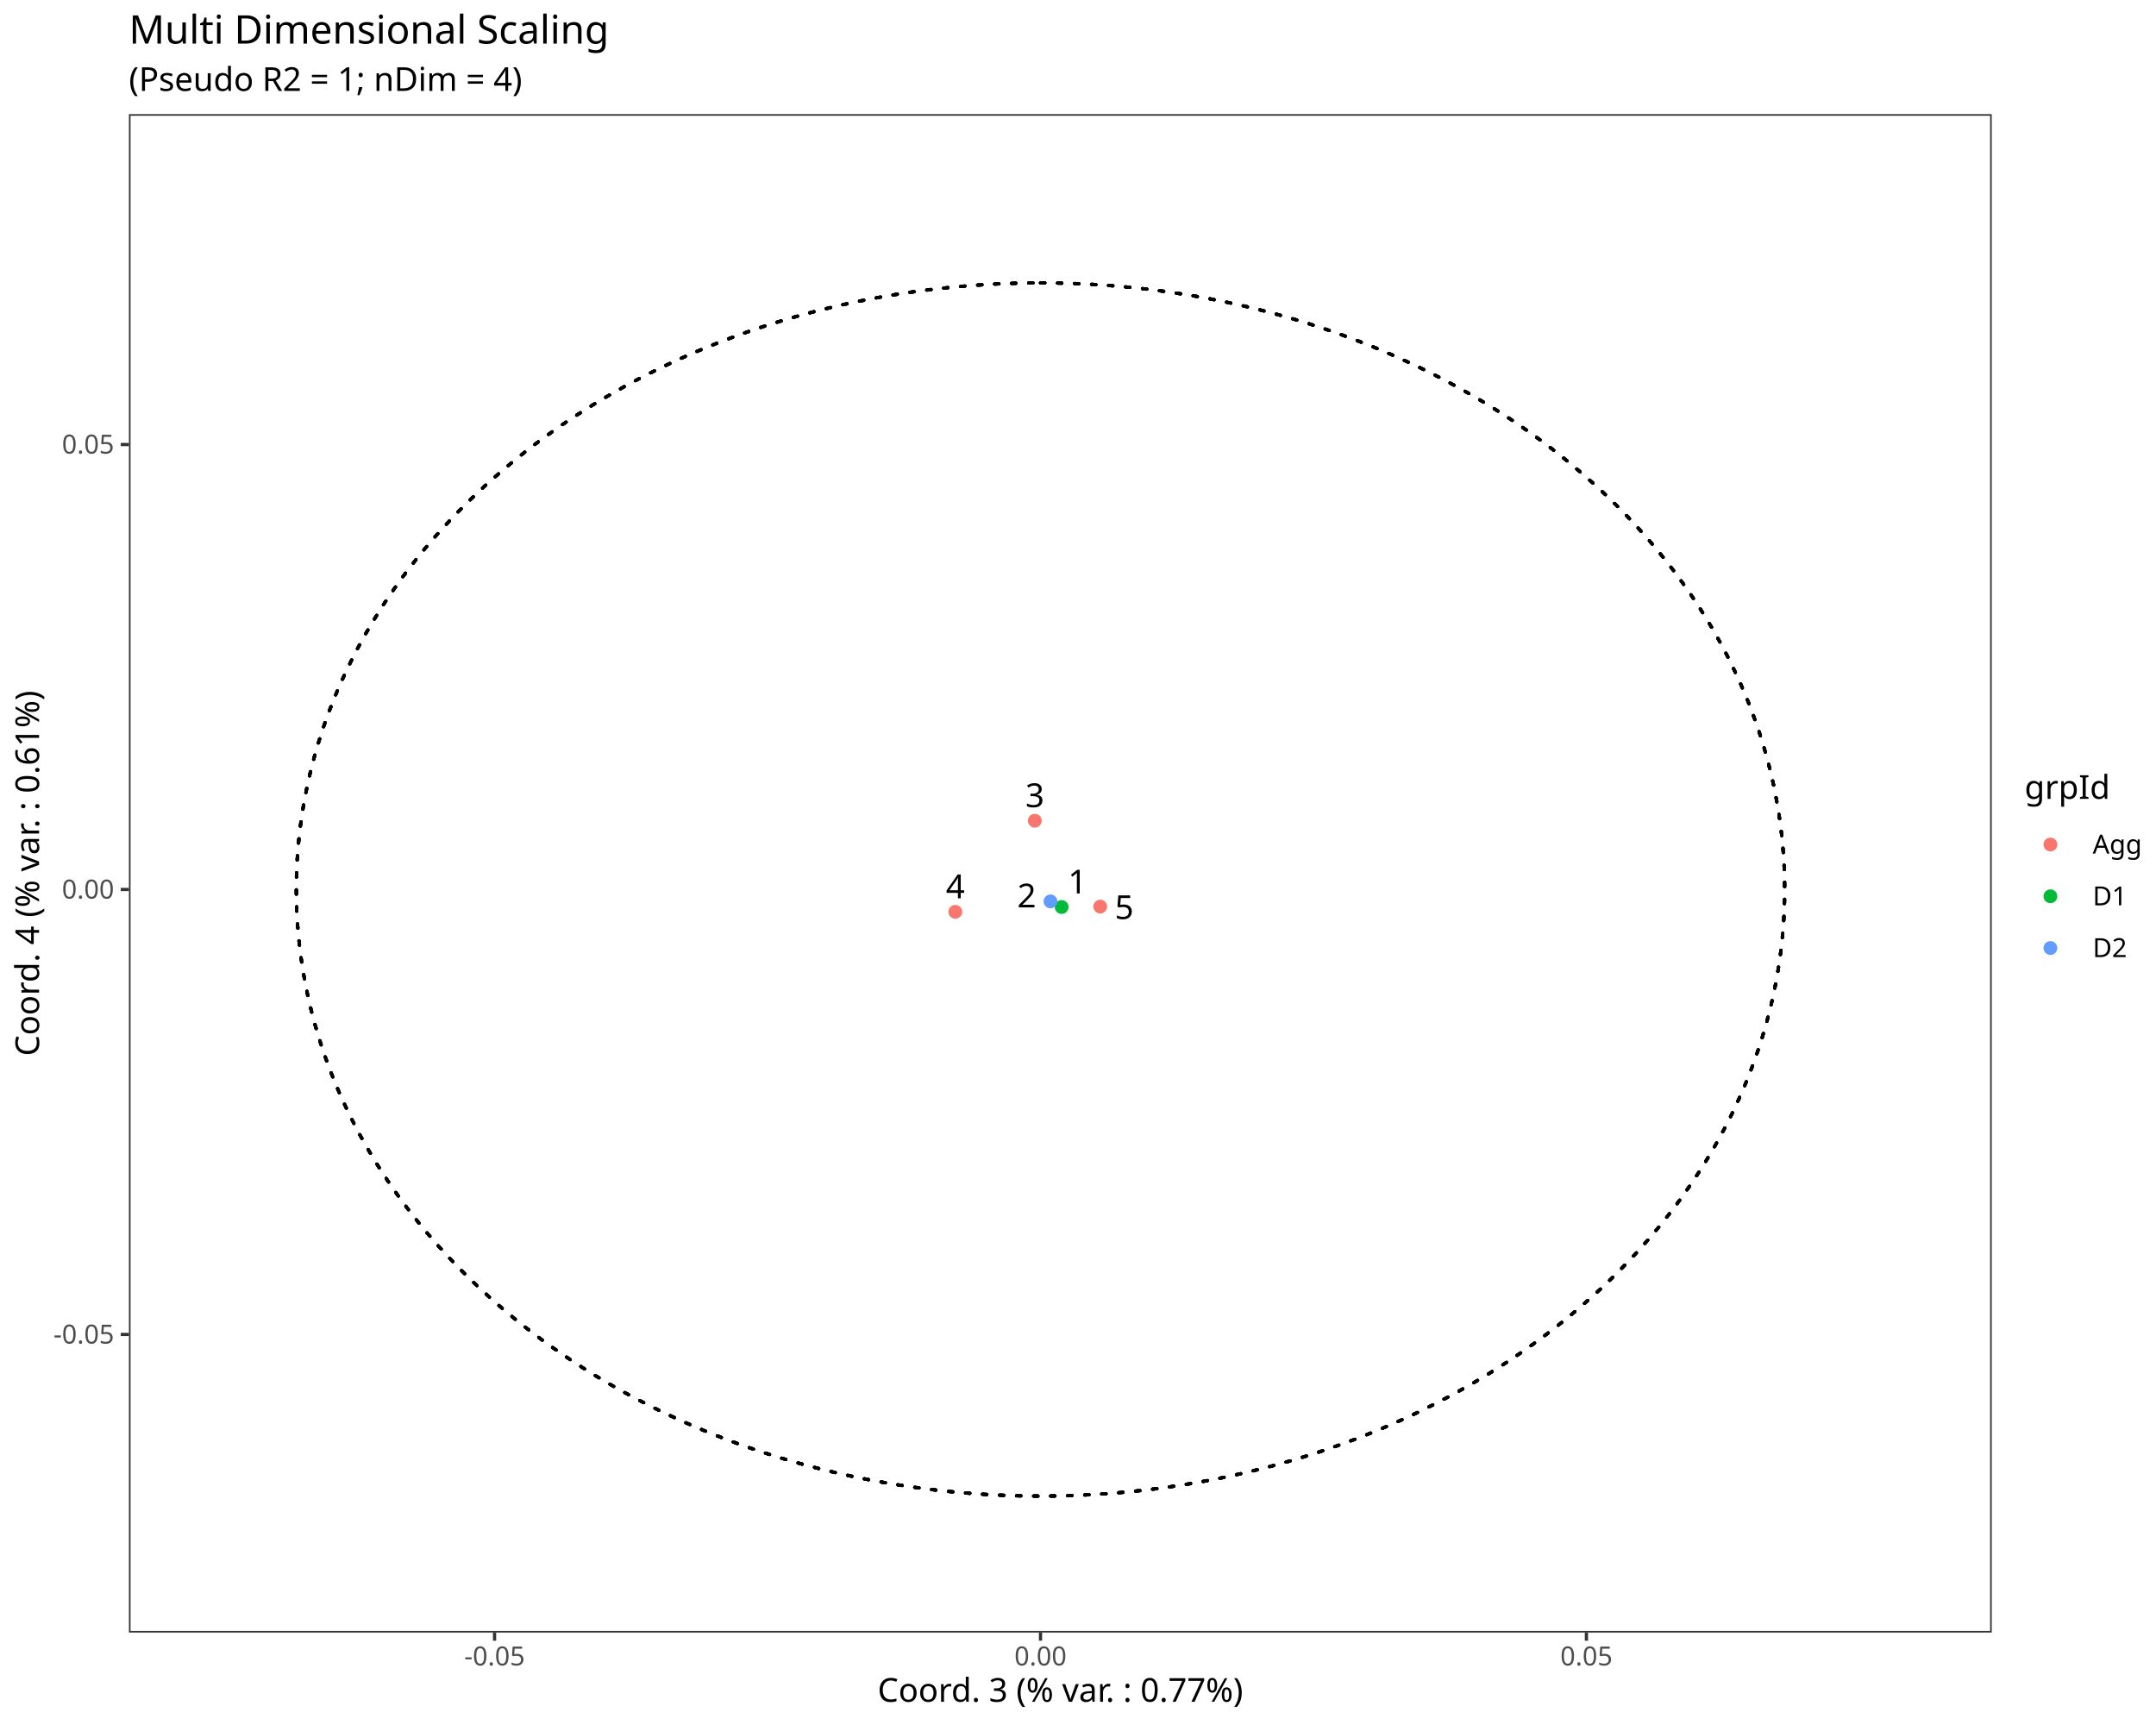
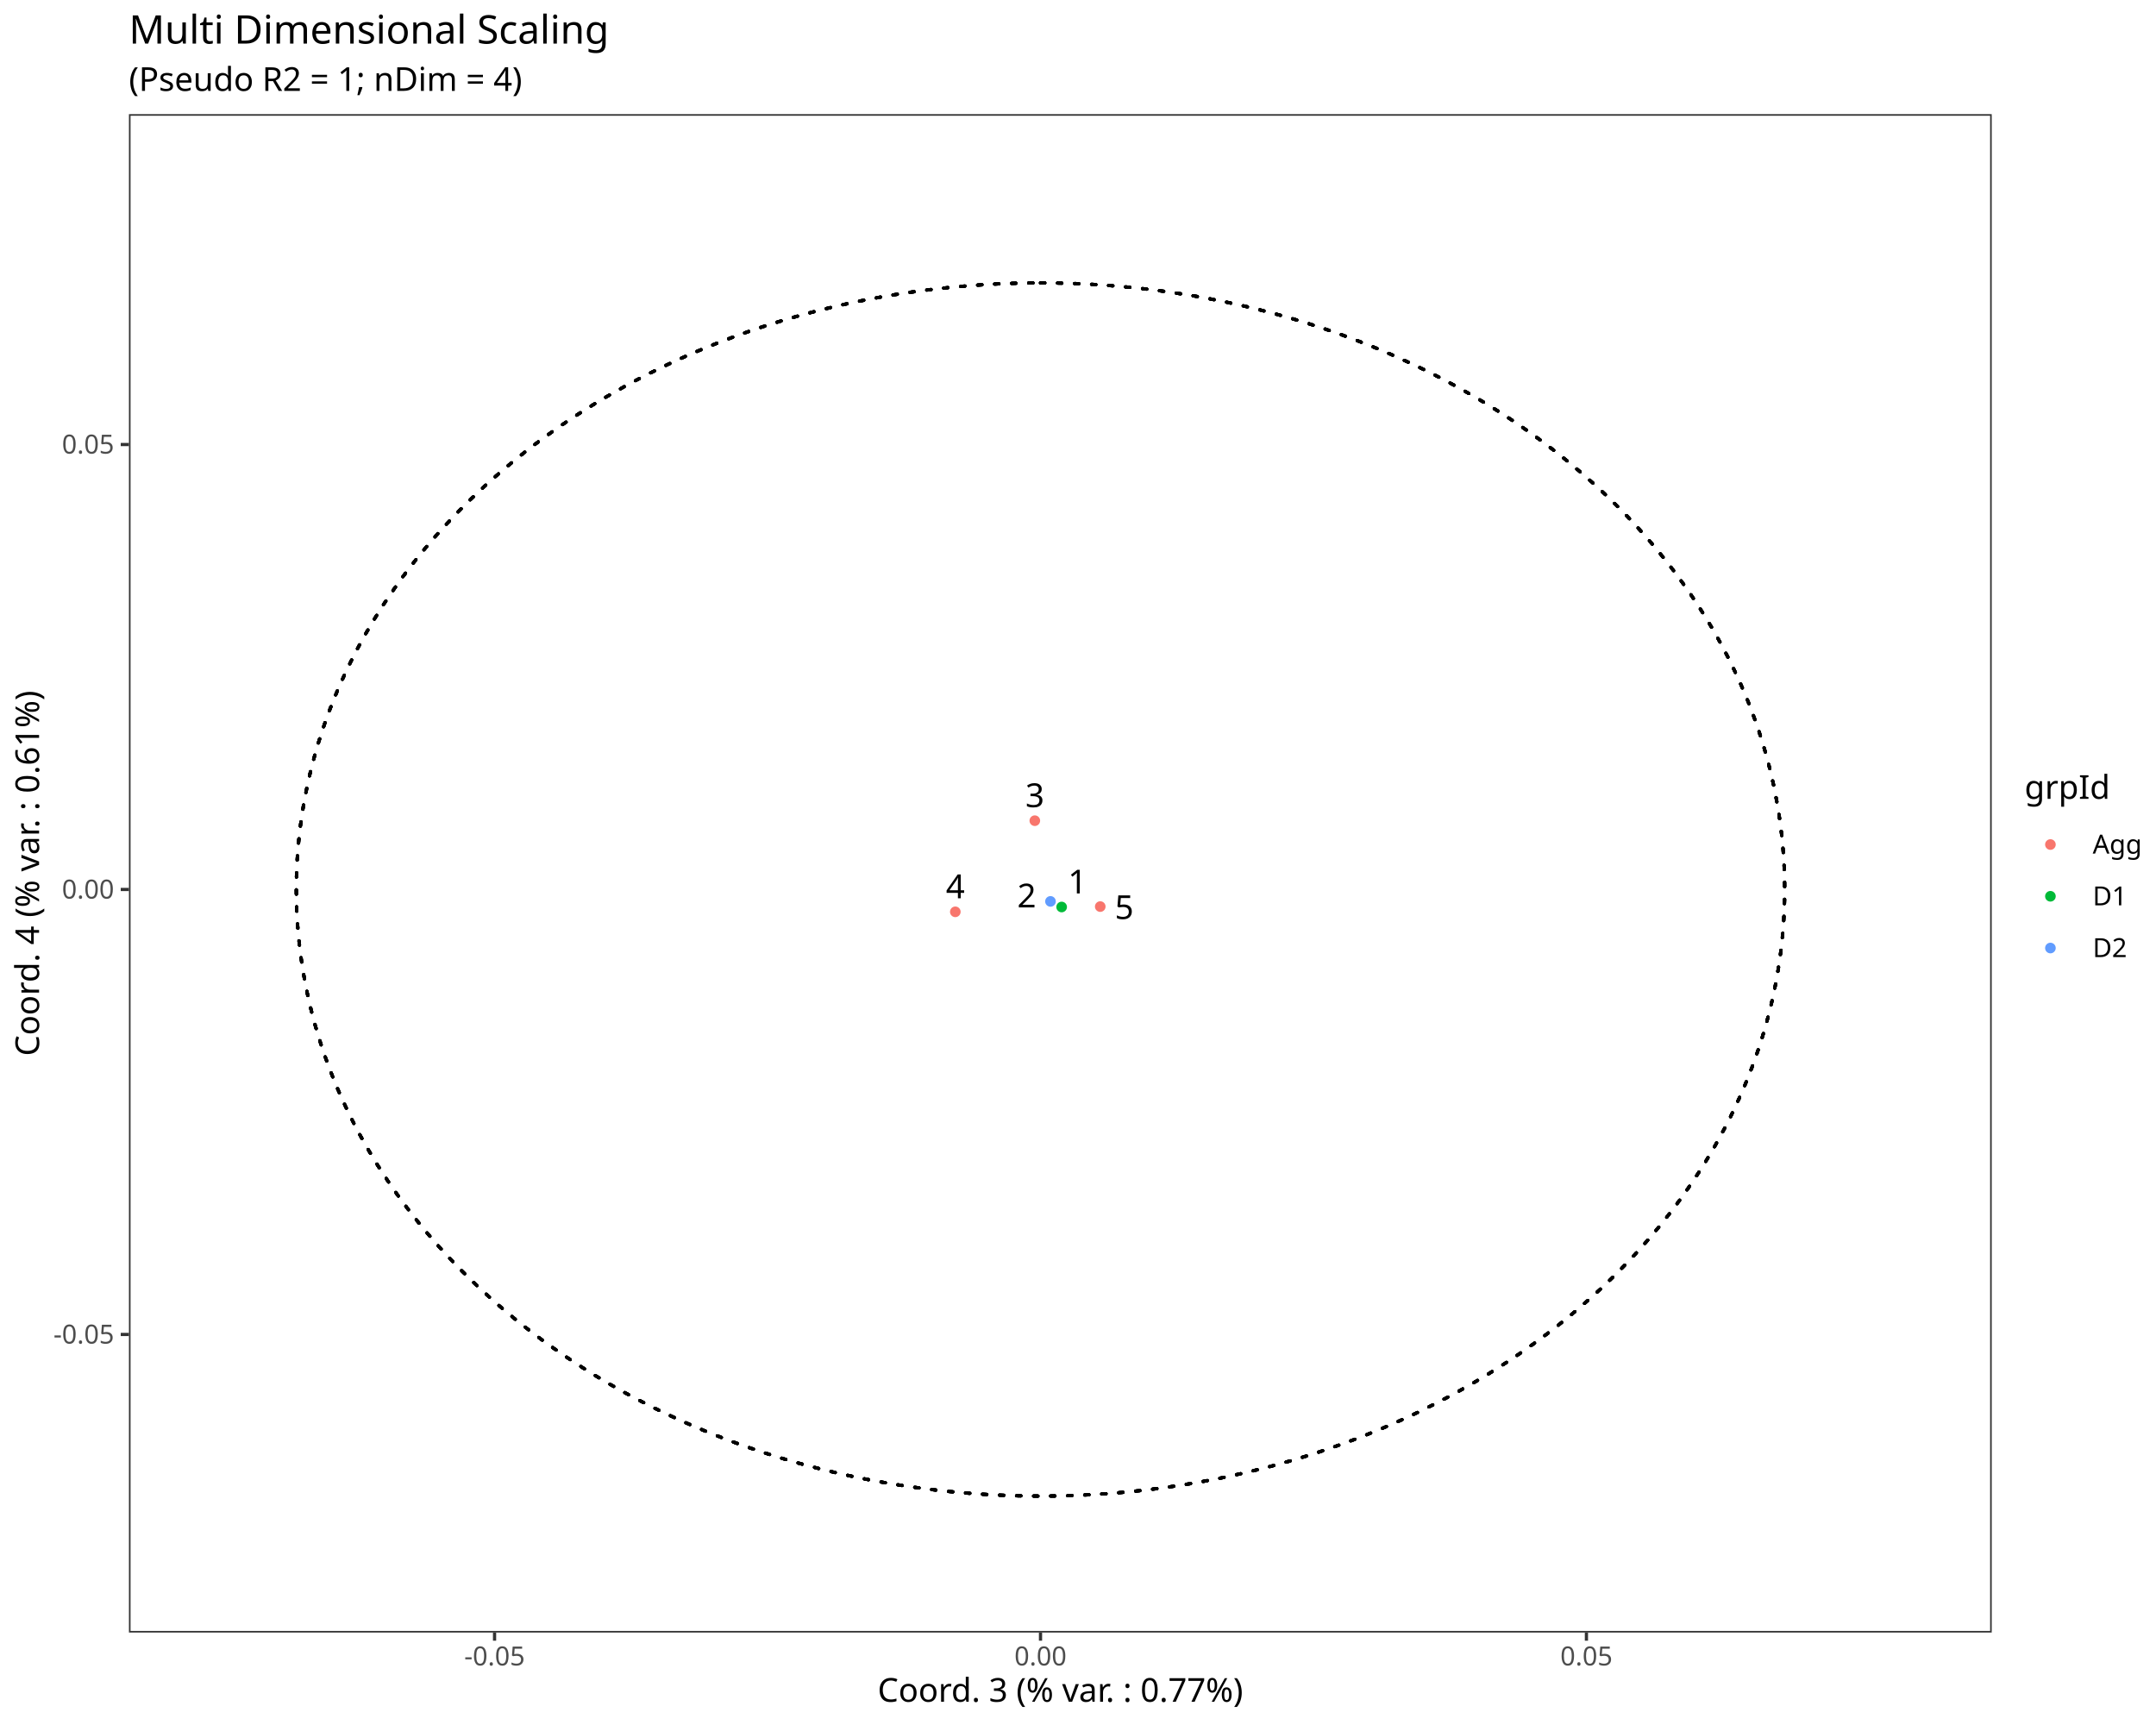
<svg xmlns="http://www.w3.org/2000/svg" class="svglite" data-engine-version="2.0" width="720.00pt" height="576.00pt" viewBox="0 0 720.00 576.00">
  <defs>
    <style type="text/css">
    .svglite line, .svglite polyline, .svglite polygon, .svglite path, .svglite rect, .svglite circle {
      fill: none;
      stroke: #000000;
      stroke-linecap: round;
      stroke-linejoin: round;
      stroke-miterlimit: 10.00;
    }
  </style>
  </defs>
  <rect width="100%" height="100%" style="stroke: none; fill: #FFFFFF;" />
  <defs>
    <clipPath id="cpMC4wMHw3MjAuMDB8MC4wMHw1NzYuMDA=">
      <rect x="0.00" y="0.00" width="720.00" height="576.00" />
    </clipPath>
  </defs>
  <g clip-path="url(#cpMC4wMHw3MjAuMDB8MC4wMHw1NzYuMDA=)">
    <rect x="0.00" y="0.00" width="720.00" height="576.00" style="stroke-width: 1.07; stroke: #FFFFFF; fill: #FFFFFF;" />
  </g>
  <defs>
    <clipPath id="cpNDMuMDZ8NjY1LjE0fDM4LjEyfDU0NS4xMQ==">
      <rect x="43.06" y="38.12" width="622.08" height="507.00" />
    </clipPath>
  </defs>
  <g clip-path="url(#cpNDMuMDZ8NjY1LjE0fDM4LjEyfDU0NS4xMQ==)">
    <rect x="43.06" y="38.12" width="622.08" height="507.00" style="stroke-width: 1.07; stroke: none; fill: #FFFFFF;" />
-     <circle cx="354.54" cy="302.86" r="1.95" style="stroke-width: 0.71; stroke: #00BA38; fill: #00BA38;" />
-     <circle cx="350.81" cy="300.99" r="1.95" style="stroke-width: 0.71; stroke: #619CFF; fill: #619CFF;" />
-     <circle cx="345.58" cy="274.04" r="1.95" style="stroke-width: 0.71; stroke: #F8766D; fill: #F8766D;" />
-     <circle cx="319.03" cy="304.47" r="1.95" style="stroke-width: 0.71; stroke: #F8766D; fill: #F8766D;" />
-     <circle cx="367.43" cy="302.72" r="1.95" style="stroke-width: 0.71; stroke: #F8766D; fill: #F8766D;" />
+     <circle cx="354.54" cy="302.86" r="1.42" style="stroke-width: 0.71; stroke: #00BA38; fill: #00BA38;" />
+     <circle cx="350.81" cy="300.99" r="1.42" style="stroke-width: 0.71; stroke: #619CFF; fill: #619CFF;" />
+     <circle cx="345.58" cy="274.04" r="1.42" style="stroke-width: 0.71; stroke: #F8766D; fill: #F8766D;" />
+     <circle cx="319.03" cy="304.47" r="1.42" style="stroke-width: 0.71; stroke: #F8766D; fill: #F8766D;" />
+     <circle cx="367.43" cy="302.72" r="1.42" style="stroke-width: 0.71; stroke: #F8766D; fill: #F8766D;" />
    <text x="359.81" y="298.32" text-anchor="middle" style="font-size: 11.04px; font-family: sans;" textLength="6.14px" lengthAdjust="spacingAndGlyphs">1</text>
    <text x="342.87" y="303.00" text-anchor="middle" style="font-size: 11.04px; font-family: sans;" textLength="6.14px" lengthAdjust="spacingAndGlyphs">2</text>
    <text x="345.59" y="269.51" text-anchor="middle" style="font-size: 11.04px; font-family: sans;" textLength="6.14px" lengthAdjust="spacingAndGlyphs">3</text>
    <text x="319.04" y="299.94" text-anchor="middle" style="font-size: 11.04px; font-family: sans;" textLength="6.14px" lengthAdjust="spacingAndGlyphs">4</text>
    <text x="375.44" y="306.87" text-anchor="middle" style="font-size: 11.04px; font-family: sans;" textLength="6.14px" lengthAdjust="spacingAndGlyphs">5</text>
    <polygon points="347.48,94.47 351.81,94.50 356.15,94.59 360.48,94.74 364.81,94.96 369.14,95.24 373.46,95.58 377.77,95.98 382.07,96.44 386.36,96.96 390.63,97.54 394.90,98.19 399.15,98.89 403.38,99.66 407.60,100.48 411.80,101.37 415.98,102.31 420.14,103.32 424.28,104.38 428.39,105.50 432.48,106.68 436.54,107.92 440.58,109.21 444.58,110.57 448.56,111.98 452.51,113.44 456.42,114.97 460.31,116.54 464.15,118.17 467.96,119.86 471.74,121.60 475.48,123.40 479.18,125.24 482.83,127.14 486.45,129.09 490.03,131.10 493.56,133.15 497.04,135.25 500.48,137.40 503.88,139.60 507.23,141.85 510.52,144.15 513.77,146.49 516.97,148.88 520.12,151.31 523.21,153.79 526.25,156.31 529.24,158.88 532.17,161.48 535.04,164.13 537.86,166.82 540.62,169.55 543.32,172.31 545.96,175.12 548.54,177.96 551.06,180.84 553.51,183.75 555.91,186.70 558.24,189.68 560.50,192.69 562.71,195.74 564.84,198.82 566.91,201.92 568.91,205.06 570.85,208.22 572.72,211.41 574.52,214.63 576.25,217.87 577.91,221.14 579.49,224.43 581.01,227.74 582.46,231.07 583.84,234.42 585.14,237.79 586.37,241.18 587.53,244.59 588.62,248.01 589.63,251.45 590.57,254.90 591.44,258.37 592.23,261.84 592.94,265.33 593.58,268.82 594.15,272.33 594.64,275.84 595.06,279.36 595.40,282.88 595.66,286.41 595.85,289.95 595.96,293.48 596.00,297.01 595.96,300.55 595.85,304.08 595.66,307.61 595.40,311.14 595.06,314.67 594.64,318.19 594.15,321.70 593.58,325.20 592.94,328.70 592.23,332.19 591.44,335.66 590.57,339.13 589.63,342.58 588.62,346.01 587.53,349.44 586.37,352.84 585.14,356.23 583.84,359.60 582.46,362.96 581.01,366.29 579.49,369.60 577.91,372.89 576.25,376.16 574.52,379.40 572.72,382.61 570.85,385.81 568.91,388.97 566.91,392.10 564.84,395.21 562.71,398.29 560.50,401.33 558.24,404.35 555.91,407.33 553.51,410.28 551.06,413.19 548.54,416.07 545.96,418.91 543.32,421.71 540.62,424.48 537.86,427.21 535.04,429.90 532.17,432.54 529.24,435.15 526.25,437.72 523.21,440.24 520.12,442.71 516.97,445.15 513.77,447.54 510.52,449.88 507.23,452.17 503.88,454.42 500.48,456.62 497.04,458.78 493.56,460.88 490.03,462.93 486.45,464.93 482.83,466.88 479.18,468.78 475.48,470.63 471.74,472.43 467.96,474.17 464.15,475.85 460.31,477.49 456.42,479.06 452.51,480.58 448.56,482.05 444.58,483.46 440.58,484.81 436.54,486.11 432.48,487.35 428.39,488.53 424.28,489.65 420.14,490.71 415.98,491.72 411.80,492.66 407.60,493.55 403.38,494.37 399.15,495.14 394.90,495.84 390.63,496.48 386.36,497.07 382.07,497.59 377.77,498.05 373.46,498.45 369.14,498.79 364.81,499.07 360.48,499.28 356.15,499.44 351.81,499.53 347.48,499.56 343.14,499.53 338.80,499.44 334.47,499.28 330.14,499.07 325.82,498.79 321.50,498.45 317.19,498.05 312.89,497.59 308.60,497.07 304.32,496.48 300.06,495.84 295.81,495.14 291.57,494.37 287.35,493.55 283.15,492.66 278.97,491.72 274.82,490.71 270.68,489.65 266.57,488.53 262.48,487.35 258.41,486.11 254.38,484.81 250.37,483.46 246.39,482.05 242.45,480.58 238.53,479.06 234.65,477.49 230.80,475.85 226.99,474.17 223.22,472.43 219.48,470.63 215.78,468.78 212.12,466.88 208.50,464.93 204.93,462.93 201.40,460.88 197.91,458.78 194.47,456.62 191.08,454.42 187.73,452.17 184.43,449.88 181.18,447.54 177.98,445.15 174.84,442.71 171.74,440.24 168.70,437.72 165.72,435.15 162.79,432.54 159.91,429.90 157.10,427.21 154.34,424.48 151.64,421.71 149.00,418.91 146.42,416.07 143.90,413.19 141.44,410.28 139.05,407.33 136.72,404.35 134.45,401.33 132.25,398.29 130.11,395.21 128.04,392.10 126.04,388.97 124.11,385.81 122.24,382.61 120.44,379.40 118.71,376.16 117.05,372.89 115.46,369.60 113.94,366.29 112.49,362.96 111.12,359.60 109.81,356.23 108.58,352.84 107.42,349.44 106.34,346.01 105.32,342.58 104.38,339.13 103.52,335.66 102.73,332.19 102.01,328.70 101.37,325.20 100.81,321.70 100.31,318.19 99.90,314.67 99.56,311.14 99.29,307.61 99.10,304.08 98.99,300.55 98.95,297.01 98.99,293.48 99.10,289.95 99.29,286.41 99.56,282.88 99.90,279.36 100.31,275.84 100.81,272.33 101.37,268.82 102.01,265.33 102.73,261.84 103.52,258.37 104.38,254.90 105.32,251.45 106.34,248.01 107.42,244.59 108.58,241.18 109.81,237.79 111.12,234.42 112.49,231.07 113.94,227.74 115.46,224.43 117.05,221.14 118.71,217.87 120.44,214.63 122.24,211.41 124.11,208.22 126.04,205.06 128.04,201.92 130.11,198.82 132.25,195.74 134.45,192.69 136.72,189.68 139.05,186.70 141.44,183.75 143.90,180.84 146.42,177.96 149.00,175.12 151.64,172.31 154.34,169.55 157.10,166.82 159.91,164.13 162.79,161.48 165.72,158.88 168.70,156.31 171.74,153.79 174.84,151.31 177.98,148.88 181.18,146.49 184.43,144.15 187.73,141.85 191.08,139.60 194.47,137.40 197.91,135.25 201.40,133.15 204.93,131.10 208.50,129.09 212.12,127.14 215.78,125.24 219.48,123.40 223.22,121.60 226.99,119.86 230.80,118.17 234.65,116.54 238.53,114.97 242.45,113.44 246.39,111.98 250.37,110.57 254.38,109.21 258.41,107.92 262.48,106.68 266.57,105.50 270.68,104.38 274.82,103.32 278.97,102.31 283.15,101.37 287.35,100.48 291.57,99.66 295.81,98.89 300.06,98.19 304.32,97.54 308.60,96.96 312.89,96.44 317.19,95.98 321.50,95.58 325.82,95.24 330.14,94.96 334.47,94.74 338.80,94.59 343.14,94.50 347.48,94.47 " style="stroke-width: 1.07; stroke-dasharray: 1.42,4.27; fill: none;" />
    <polygon points="347.48,94.47 351.81,94.50 356.15,94.59 360.48,94.74 364.81,94.96 369.14,95.24 373.46,95.58 377.77,95.98 382.07,96.44 386.36,96.96 390.63,97.54 394.90,98.19 399.15,98.89 403.38,99.66 407.60,100.48 411.80,101.37 415.98,102.31 420.14,103.32 424.28,104.38 428.39,105.50 432.48,106.68 436.54,107.92 440.58,109.21 444.58,110.57 448.56,111.98 452.51,113.44 456.42,114.97 460.31,116.54 464.15,118.17 467.96,119.86 471.74,121.60 475.48,123.40 479.18,125.24 482.83,127.14 486.45,129.09 490.03,131.10 493.56,133.15 497.04,135.25 500.48,137.40 503.88,139.60 507.23,141.85 510.52,144.15 513.77,146.49 516.97,148.88 520.12,151.31 523.21,153.79 526.25,156.31 529.24,158.88 532.17,161.48 535.04,164.13 537.86,166.82 540.62,169.55 543.32,172.31 545.96,175.12 548.54,177.96 551.06,180.84 553.51,183.75 555.91,186.70 558.24,189.68 560.50,192.69 562.71,195.74 564.84,198.82 566.91,201.92 568.91,205.06 570.85,208.22 572.72,211.41 574.52,214.63 576.25,217.87 577.91,221.14 579.49,224.43 581.01,227.74 582.46,231.07 583.84,234.42 585.14,237.79 586.37,241.18 587.53,244.59 588.62,248.01 589.63,251.45 590.57,254.90 591.44,258.37 592.23,261.84 592.94,265.33 593.58,268.82 594.15,272.33 594.64,275.84 595.06,279.36 595.40,282.88 595.66,286.41 595.85,289.95 595.96,293.48 596.00,297.01 595.96,300.55 595.85,304.08 595.66,307.61 595.40,311.14 595.06,314.67 594.64,318.19 594.15,321.70 593.58,325.20 592.94,328.70 592.23,332.19 591.44,335.66 590.57,339.13 589.63,342.58 588.62,346.01 587.53,349.44 586.37,352.84 585.14,356.23 583.84,359.60 582.46,362.96 581.01,366.29 579.49,369.60 577.91,372.89 576.25,376.16 574.52,379.40 572.72,382.61 570.85,385.81 568.91,388.97 566.91,392.10 564.84,395.21 562.71,398.29 560.50,401.33 558.24,404.35 555.91,407.33 553.51,410.28 551.06,413.19 548.54,416.07 545.96,418.91 543.32,421.71 540.62,424.48 537.86,427.21 535.04,429.90 532.17,432.54 529.24,435.15 526.25,437.72 523.21,440.24 520.12,442.71 516.97,445.15 513.77,447.54 510.52,449.88 507.23,452.17 503.88,454.42 500.48,456.62 497.04,458.78 493.56,460.88 490.03,462.93 486.45,464.93 482.83,466.88 479.18,468.78 475.48,470.63 471.74,472.43 467.96,474.17 464.15,475.85 460.31,477.49 456.42,479.06 452.51,480.58 448.56,482.05 444.58,483.46 440.58,484.81 436.54,486.11 432.48,487.35 428.39,488.53 424.28,489.65 420.14,490.71 415.98,491.72 411.80,492.66 407.60,493.55 403.38,494.37 399.15,495.14 394.90,495.84 390.63,496.48 386.36,497.07 382.07,497.59 377.77,498.05 373.46,498.45 369.14,498.79 364.81,499.07 360.48,499.28 356.15,499.44 351.81,499.53 347.48,499.56 343.14,499.53 338.80,499.44 334.47,499.28 330.14,499.07 325.82,498.79 321.50,498.45 317.19,498.05 312.89,497.59 308.60,497.07 304.32,496.48 300.06,495.84 295.81,495.14 291.57,494.37 287.35,493.55 283.15,492.66 278.97,491.72 274.82,490.71 270.68,489.65 266.57,488.53 262.48,487.35 258.41,486.11 254.38,484.81 250.37,483.46 246.39,482.05 242.45,480.58 238.53,479.06 234.65,477.49 230.80,475.85 226.99,474.17 223.22,472.43 219.48,470.63 215.78,468.78 212.12,466.88 208.50,464.93 204.93,462.93 201.40,460.88 197.91,458.78 194.47,456.62 191.08,454.42 187.73,452.17 184.43,449.88 181.18,447.54 177.98,445.15 174.84,442.71 171.74,440.24 168.70,437.72 165.72,435.15 162.79,432.54 159.91,429.90 157.10,427.21 154.34,424.48 151.64,421.71 149.00,418.91 146.42,416.07 143.90,413.19 141.44,410.28 139.05,407.33 136.72,404.35 134.45,401.33 132.25,398.29 130.11,395.21 128.04,392.10 126.04,388.97 124.11,385.81 122.24,382.61 120.44,379.40 118.71,376.16 117.05,372.89 115.46,369.60 113.94,366.29 112.49,362.96 111.12,359.60 109.81,356.23 108.58,352.84 107.42,349.44 106.34,346.01 105.32,342.58 104.38,339.13 103.52,335.66 102.73,332.19 102.01,328.70 101.37,325.20 100.81,321.70 100.31,318.19 99.90,314.67 99.56,311.14 99.29,307.61 99.10,304.08 98.99,300.55 98.95,297.01 98.99,293.48 99.10,289.95 99.29,286.41 99.56,282.88 99.90,279.36 100.31,275.84 100.81,272.33 101.37,268.82 102.01,265.33 102.73,261.84 103.52,258.37 104.38,254.90 105.32,251.45 106.34,248.01 107.42,244.59 108.58,241.18 109.81,237.79 111.12,234.42 112.49,231.07 113.94,227.74 115.46,224.43 117.05,221.14 118.71,217.87 120.44,214.63 122.24,211.41 124.11,208.22 126.04,205.06 128.04,201.92 130.11,198.82 132.25,195.74 134.45,192.69 136.72,189.68 139.05,186.70 141.44,183.75 143.90,180.84 146.42,177.96 149.00,175.12 151.64,172.31 154.34,169.55 157.10,166.82 159.91,164.13 162.79,161.48 165.72,158.88 168.70,156.31 171.74,153.79 174.84,151.31 177.98,148.88 181.18,146.49 184.43,144.15 187.73,141.85 191.08,139.60 194.47,137.40 197.91,135.25 201.40,133.15 204.93,131.10 208.50,129.09 212.12,127.14 215.78,125.24 219.48,123.40 223.22,121.60 226.99,119.86 230.80,118.17 234.65,116.54 238.53,114.97 242.45,113.44 246.39,111.98 250.37,110.57 254.38,109.21 258.41,107.92 262.48,106.68 266.57,105.50 270.68,104.38 274.82,103.32 278.97,102.31 283.15,101.37 287.35,100.48 291.57,99.66 295.81,98.89 300.06,98.19 304.32,97.54 308.60,96.96 312.89,96.44 317.19,95.98 321.50,95.58 325.82,95.24 330.14,94.96 334.47,94.74 338.80,94.59 343.14,94.50 347.48,94.47 " style="stroke-width: 1.07; stroke-dasharray: 1.42,4.27; fill: none;" />
    <polygon points="347.48,94.47 351.81,94.50 356.15,94.59 360.48,94.74 364.81,94.96 369.14,95.24 373.46,95.58 377.77,95.98 382.07,96.44 386.36,96.96 390.63,97.54 394.90,98.19 399.15,98.89 403.38,99.66 407.60,100.48 411.80,101.37 415.98,102.31 420.14,103.32 424.28,104.38 428.39,105.50 432.48,106.68 436.54,107.92 440.58,109.21 444.58,110.57 448.56,111.98 452.51,113.44 456.42,114.97 460.31,116.54 464.15,118.17 467.96,119.86 471.74,121.60 475.48,123.40 479.18,125.24 482.83,127.14 486.45,129.09 490.03,131.10 493.56,133.15 497.04,135.25 500.48,137.40 503.88,139.60 507.23,141.85 510.52,144.15 513.77,146.49 516.97,148.88 520.12,151.31 523.21,153.79 526.25,156.31 529.24,158.88 532.17,161.48 535.04,164.13 537.86,166.82 540.62,169.55 543.32,172.31 545.96,175.12 548.54,177.96 551.06,180.84 553.51,183.75 555.91,186.70 558.24,189.68 560.50,192.69 562.71,195.74 564.84,198.82 566.91,201.92 568.91,205.06 570.85,208.22 572.72,211.41 574.52,214.63 576.25,217.87 577.91,221.14 579.49,224.43 581.01,227.74 582.46,231.07 583.84,234.42 585.14,237.79 586.37,241.18 587.53,244.59 588.62,248.01 589.63,251.45 590.57,254.90 591.44,258.37 592.23,261.84 592.94,265.33 593.58,268.82 594.15,272.33 594.64,275.84 595.06,279.36 595.40,282.88 595.66,286.41 595.85,289.95 595.96,293.48 596.00,297.01 595.96,300.55 595.85,304.08 595.66,307.61 595.40,311.14 595.06,314.67 594.64,318.19 594.15,321.70 593.58,325.20 592.94,328.70 592.23,332.19 591.44,335.66 590.57,339.13 589.63,342.58 588.62,346.01 587.53,349.44 586.37,352.84 585.14,356.23 583.84,359.60 582.46,362.96 581.01,366.29 579.49,369.60 577.91,372.89 576.25,376.16 574.52,379.40 572.72,382.61 570.85,385.81 568.91,388.97 566.91,392.10 564.84,395.21 562.71,398.29 560.50,401.33 558.24,404.35 555.91,407.33 553.51,410.28 551.06,413.19 548.54,416.07 545.96,418.91 543.32,421.71 540.62,424.48 537.86,427.21 535.04,429.90 532.17,432.54 529.24,435.15 526.25,437.72 523.21,440.24 520.12,442.71 516.97,445.15 513.77,447.54 510.52,449.88 507.23,452.17 503.88,454.42 500.48,456.62 497.04,458.78 493.56,460.88 490.03,462.93 486.45,464.93 482.83,466.88 479.18,468.78 475.48,470.63 471.74,472.43 467.96,474.17 464.15,475.85 460.31,477.49 456.42,479.06 452.51,480.58 448.56,482.05 444.58,483.46 440.58,484.81 436.54,486.11 432.48,487.35 428.39,488.53 424.28,489.65 420.14,490.71 415.98,491.72 411.80,492.66 407.60,493.55 403.38,494.37 399.15,495.14 394.90,495.84 390.63,496.48 386.36,497.07 382.07,497.59 377.77,498.05 373.46,498.45 369.14,498.79 364.81,499.07 360.48,499.28 356.15,499.44 351.81,499.53 347.48,499.56 343.14,499.53 338.80,499.44 334.47,499.28 330.14,499.07 325.82,498.79 321.50,498.45 317.19,498.05 312.89,497.59 308.60,497.07 304.32,496.48 300.06,495.84 295.81,495.14 291.57,494.37 287.35,493.55 283.15,492.66 278.97,491.72 274.82,490.71 270.68,489.65 266.57,488.53 262.48,487.35 258.41,486.11 254.38,484.81 250.37,483.46 246.39,482.05 242.45,480.58 238.53,479.06 234.65,477.49 230.80,475.85 226.99,474.17 223.22,472.43 219.48,470.63 215.78,468.78 212.12,466.88 208.50,464.93 204.93,462.93 201.40,460.88 197.91,458.78 194.47,456.62 191.08,454.42 187.73,452.17 184.43,449.88 181.18,447.54 177.98,445.15 174.84,442.71 171.74,440.24 168.70,437.72 165.72,435.15 162.79,432.54 159.91,429.90 157.10,427.21 154.34,424.48 151.64,421.71 149.00,418.91 146.42,416.07 143.90,413.19 141.44,410.28 139.05,407.33 136.72,404.35 134.45,401.33 132.25,398.29 130.11,395.21 128.04,392.10 126.04,388.97 124.11,385.81 122.24,382.61 120.44,379.40 118.71,376.16 117.05,372.89 115.46,369.60 113.94,366.29 112.49,362.96 111.12,359.60 109.81,356.23 108.58,352.84 107.42,349.44 106.34,346.01 105.32,342.58 104.38,339.13 103.52,335.66 102.73,332.19 102.01,328.70 101.37,325.20 100.81,321.70 100.31,318.19 99.90,314.67 99.56,311.14 99.29,307.61 99.10,304.08 98.99,300.55 98.95,297.01 98.99,293.48 99.10,289.95 99.29,286.41 99.56,282.88 99.90,279.36 100.31,275.84 100.81,272.33 101.37,268.82 102.01,265.33 102.73,261.84 103.52,258.37 104.38,254.90 105.32,251.45 106.34,248.01 107.42,244.59 108.58,241.18 109.81,237.79 111.12,234.42 112.49,231.07 113.94,227.74 115.46,224.43 117.05,221.14 118.71,217.87 120.44,214.63 122.24,211.41 124.11,208.22 126.04,205.06 128.04,201.92 130.11,198.82 132.25,195.74 134.45,192.69 136.72,189.68 139.05,186.70 141.44,183.75 143.90,180.84 146.42,177.96 149.00,175.12 151.64,172.31 154.34,169.55 157.10,166.82 159.91,164.13 162.79,161.48 165.72,158.88 168.70,156.31 171.74,153.79 174.84,151.31 177.98,148.88 181.18,146.49 184.43,144.15 187.73,141.85 191.08,139.60 194.47,137.40 197.91,135.25 201.40,133.15 204.93,131.10 208.50,129.09 212.12,127.14 215.78,125.24 219.48,123.40 223.22,121.60 226.99,119.86 230.80,118.17 234.65,116.54 238.53,114.97 242.45,113.44 246.39,111.98 250.37,110.57 254.38,109.21 258.41,107.92 262.48,106.68 266.57,105.50 270.68,104.38 274.82,103.32 278.97,102.31 283.15,101.37 287.35,100.48 291.57,99.66 295.81,98.89 300.06,98.19 304.32,97.54 308.60,96.96 312.89,96.44 317.19,95.98 321.50,95.58 325.82,95.24 330.14,94.96 334.47,94.74 338.80,94.59 343.14,94.50 347.48,94.47 " style="stroke-width: 1.07; stroke-dasharray: 1.42,4.27; fill: none;" />
    <polygon points="347.48,94.47 351.81,94.50 356.15,94.59 360.48,94.74 364.81,94.96 369.14,95.24 373.46,95.58 377.77,95.98 382.07,96.44 386.36,96.96 390.63,97.54 394.90,98.19 399.15,98.89 403.38,99.66 407.60,100.48 411.80,101.37 415.98,102.31 420.14,103.32 424.28,104.38 428.39,105.50 432.48,106.68 436.54,107.92 440.58,109.21 444.58,110.57 448.56,111.98 452.51,113.44 456.42,114.97 460.31,116.54 464.15,118.17 467.96,119.86 471.74,121.60 475.48,123.40 479.18,125.24 482.83,127.14 486.45,129.09 490.03,131.10 493.56,133.15 497.04,135.25 500.48,137.40 503.88,139.60 507.23,141.85 510.52,144.15 513.77,146.49 516.97,148.88 520.12,151.31 523.21,153.79 526.25,156.31 529.24,158.88 532.17,161.48 535.04,164.13 537.86,166.82 540.62,169.55 543.32,172.31 545.96,175.12 548.54,177.96 551.06,180.84 553.51,183.75 555.91,186.70 558.24,189.68 560.50,192.69 562.71,195.74 564.84,198.82 566.91,201.92 568.91,205.06 570.85,208.22 572.72,211.41 574.52,214.63 576.25,217.87 577.91,221.14 579.49,224.43 581.01,227.74 582.46,231.07 583.84,234.42 585.14,237.79 586.37,241.18 587.53,244.59 588.62,248.01 589.63,251.45 590.57,254.90 591.44,258.37 592.23,261.84 592.94,265.33 593.58,268.82 594.15,272.33 594.64,275.84 595.06,279.36 595.40,282.88 595.66,286.41 595.85,289.95 595.96,293.48 596.00,297.01 595.96,300.55 595.85,304.08 595.66,307.61 595.40,311.14 595.06,314.67 594.64,318.19 594.15,321.70 593.58,325.20 592.94,328.70 592.23,332.19 591.44,335.66 590.57,339.13 589.63,342.58 588.62,346.01 587.53,349.44 586.37,352.84 585.14,356.23 583.84,359.60 582.46,362.96 581.01,366.29 579.49,369.60 577.91,372.89 576.25,376.16 574.52,379.40 572.72,382.61 570.85,385.81 568.91,388.97 566.91,392.10 564.84,395.21 562.71,398.29 560.50,401.33 558.24,404.35 555.91,407.33 553.51,410.28 551.06,413.19 548.54,416.07 545.96,418.91 543.32,421.71 540.62,424.48 537.86,427.21 535.04,429.90 532.17,432.54 529.24,435.15 526.25,437.72 523.21,440.24 520.12,442.71 516.97,445.15 513.77,447.54 510.52,449.88 507.23,452.17 503.88,454.42 500.48,456.62 497.04,458.78 493.56,460.88 490.03,462.93 486.45,464.93 482.83,466.88 479.18,468.78 475.48,470.63 471.74,472.43 467.96,474.17 464.15,475.85 460.31,477.49 456.42,479.06 452.51,480.58 448.56,482.05 444.58,483.46 440.58,484.81 436.54,486.11 432.48,487.35 428.39,488.53 424.28,489.65 420.14,490.71 415.98,491.72 411.80,492.66 407.60,493.55 403.38,494.37 399.15,495.14 394.90,495.84 390.63,496.48 386.36,497.07 382.07,497.59 377.77,498.05 373.46,498.45 369.14,498.79 364.81,499.07 360.48,499.28 356.15,499.44 351.81,499.53 347.48,499.56 343.14,499.53 338.80,499.44 334.47,499.28 330.14,499.07 325.82,498.79 321.50,498.45 317.19,498.05 312.89,497.59 308.60,497.07 304.32,496.48 300.06,495.84 295.81,495.14 291.57,494.37 287.35,493.55 283.15,492.66 278.97,491.72 274.82,490.71 270.68,489.65 266.57,488.53 262.48,487.35 258.41,486.11 254.38,484.81 250.37,483.46 246.39,482.05 242.45,480.58 238.53,479.06 234.65,477.49 230.80,475.85 226.99,474.17 223.22,472.43 219.48,470.63 215.78,468.78 212.12,466.88 208.50,464.93 204.93,462.93 201.40,460.88 197.91,458.78 194.47,456.62 191.08,454.42 187.73,452.17 184.43,449.88 181.18,447.54 177.98,445.15 174.84,442.71 171.74,440.24 168.70,437.72 165.72,435.15 162.79,432.54 159.91,429.90 157.10,427.21 154.34,424.48 151.64,421.71 149.00,418.91 146.42,416.07 143.90,413.19 141.44,410.28 139.05,407.33 136.72,404.35 134.45,401.33 132.25,398.29 130.11,395.21 128.04,392.10 126.04,388.97 124.11,385.81 122.24,382.61 120.44,379.40 118.71,376.16 117.05,372.89 115.46,369.60 113.94,366.29 112.49,362.96 111.12,359.60 109.81,356.23 108.58,352.84 107.42,349.44 106.34,346.01 105.32,342.58 104.38,339.13 103.52,335.66 102.73,332.19 102.01,328.70 101.37,325.20 100.81,321.70 100.31,318.19 99.90,314.67 99.56,311.14 99.29,307.61 99.10,304.08 98.99,300.55 98.95,297.01 98.99,293.48 99.10,289.95 99.29,286.41 99.56,282.88 99.90,279.36 100.31,275.84 100.81,272.33 101.37,268.82 102.01,265.33 102.73,261.84 103.52,258.37 104.38,254.90 105.32,251.45 106.34,248.01 107.42,244.59 108.58,241.18 109.81,237.79 111.12,234.42 112.49,231.07 113.94,227.74 115.46,224.43 117.05,221.14 118.71,217.87 120.44,214.63 122.24,211.41 124.11,208.22 126.04,205.06 128.04,201.92 130.11,198.82 132.25,195.74 134.45,192.69 136.72,189.68 139.05,186.70 141.44,183.75 143.90,180.84 146.42,177.96 149.00,175.12 151.64,172.31 154.34,169.55 157.10,166.82 159.91,164.13 162.79,161.48 165.72,158.88 168.70,156.31 171.74,153.79 174.84,151.31 177.98,148.88 181.18,146.49 184.43,144.15 187.73,141.85 191.08,139.60 194.47,137.40 197.91,135.25 201.40,133.15 204.93,131.10 208.50,129.09 212.12,127.14 215.78,125.24 219.48,123.40 223.22,121.60 226.99,119.86 230.80,118.17 234.65,116.54 238.53,114.97 242.45,113.44 246.39,111.98 250.37,110.57 254.38,109.21 258.41,107.92 262.48,106.68 266.57,105.50 270.68,104.38 274.82,103.32 278.97,102.31 283.15,101.37 287.35,100.48 291.57,99.66 295.81,98.89 300.06,98.19 304.32,97.54 308.60,96.96 312.89,96.44 317.19,95.98 321.50,95.58 325.82,95.24 330.14,94.96 334.47,94.74 338.80,94.59 343.14,94.50 347.48,94.47 " style="stroke-width: 1.07; stroke-dasharray: 1.42,4.27; fill: none;" />
    <polygon points="347.48,94.47 351.81,94.50 356.15,94.59 360.48,94.74 364.81,94.96 369.14,95.24 373.46,95.58 377.77,95.98 382.07,96.44 386.36,96.96 390.63,97.54 394.90,98.19 399.15,98.89 403.38,99.66 407.60,100.48 411.80,101.37 415.98,102.31 420.14,103.32 424.28,104.38 428.39,105.50 432.48,106.68 436.54,107.92 440.58,109.21 444.58,110.57 448.56,111.98 452.51,113.44 456.42,114.97 460.31,116.54 464.15,118.17 467.96,119.86 471.74,121.60 475.48,123.40 479.18,125.24 482.83,127.14 486.45,129.09 490.03,131.10 493.56,133.15 497.04,135.25 500.48,137.40 503.88,139.60 507.23,141.85 510.52,144.15 513.77,146.49 516.97,148.88 520.12,151.31 523.21,153.79 526.25,156.31 529.24,158.88 532.17,161.48 535.04,164.13 537.86,166.82 540.62,169.55 543.32,172.31 545.96,175.12 548.54,177.96 551.06,180.84 553.51,183.75 555.91,186.70 558.24,189.68 560.50,192.69 562.71,195.74 564.84,198.82 566.91,201.92 568.91,205.06 570.85,208.22 572.72,211.41 574.52,214.63 576.25,217.87 577.91,221.14 579.49,224.43 581.01,227.74 582.46,231.07 583.84,234.42 585.14,237.79 586.37,241.18 587.53,244.59 588.62,248.01 589.63,251.45 590.57,254.90 591.44,258.37 592.23,261.84 592.94,265.33 593.58,268.82 594.15,272.33 594.64,275.84 595.06,279.36 595.40,282.88 595.66,286.41 595.85,289.95 595.96,293.48 596.00,297.01 595.96,300.55 595.85,304.08 595.66,307.61 595.40,311.14 595.06,314.67 594.64,318.19 594.15,321.70 593.58,325.20 592.94,328.70 592.23,332.19 591.44,335.66 590.57,339.13 589.63,342.58 588.62,346.01 587.53,349.44 586.37,352.84 585.14,356.23 583.84,359.60 582.46,362.96 581.01,366.29 579.49,369.60 577.91,372.89 576.25,376.16 574.52,379.40 572.72,382.61 570.85,385.81 568.91,388.97 566.91,392.10 564.84,395.21 562.71,398.29 560.50,401.33 558.24,404.35 555.91,407.33 553.51,410.28 551.06,413.19 548.54,416.07 545.96,418.91 543.32,421.71 540.62,424.48 537.86,427.21 535.04,429.90 532.17,432.54 529.24,435.15 526.25,437.72 523.21,440.24 520.12,442.71 516.97,445.15 513.77,447.54 510.52,449.88 507.23,452.17 503.88,454.42 500.48,456.62 497.04,458.78 493.56,460.88 490.03,462.93 486.45,464.93 482.83,466.88 479.18,468.78 475.48,470.63 471.74,472.43 467.96,474.17 464.15,475.85 460.31,477.49 456.42,479.06 452.51,480.58 448.56,482.05 444.58,483.46 440.58,484.81 436.54,486.11 432.48,487.35 428.39,488.53 424.28,489.65 420.14,490.71 415.98,491.72 411.80,492.66 407.60,493.55 403.38,494.37 399.15,495.14 394.90,495.84 390.63,496.48 386.36,497.07 382.07,497.59 377.77,498.05 373.46,498.45 369.14,498.79 364.81,499.07 360.48,499.28 356.15,499.44 351.81,499.53 347.48,499.56 343.14,499.53 338.80,499.44 334.47,499.28 330.14,499.07 325.82,498.79 321.50,498.45 317.19,498.05 312.89,497.59 308.60,497.07 304.32,496.48 300.06,495.84 295.81,495.14 291.57,494.37 287.35,493.55 283.15,492.66 278.97,491.72 274.82,490.71 270.68,489.65 266.57,488.53 262.48,487.35 258.41,486.11 254.38,484.81 250.37,483.46 246.39,482.05 242.45,480.58 238.53,479.06 234.65,477.49 230.80,475.85 226.99,474.17 223.22,472.43 219.48,470.63 215.78,468.78 212.12,466.88 208.50,464.93 204.93,462.93 201.40,460.88 197.91,458.78 194.47,456.62 191.08,454.42 187.73,452.17 184.43,449.88 181.18,447.54 177.98,445.15 174.84,442.71 171.74,440.24 168.70,437.72 165.72,435.15 162.79,432.54 159.91,429.90 157.10,427.21 154.34,424.48 151.64,421.71 149.00,418.91 146.42,416.07 143.90,413.19 141.44,410.28 139.05,407.33 136.72,404.35 134.45,401.33 132.25,398.29 130.11,395.21 128.04,392.10 126.04,388.97 124.11,385.81 122.24,382.61 120.44,379.40 118.71,376.16 117.05,372.89 115.46,369.60 113.94,366.29 112.49,362.96 111.12,359.60 109.81,356.23 108.58,352.84 107.42,349.44 106.34,346.01 105.32,342.58 104.38,339.13 103.52,335.66 102.73,332.19 102.01,328.70 101.37,325.20 100.81,321.70 100.31,318.19 99.90,314.67 99.56,311.14 99.29,307.61 99.10,304.08 98.99,300.55 98.95,297.01 98.99,293.48 99.10,289.95 99.29,286.41 99.56,282.88 99.90,279.36 100.31,275.84 100.81,272.33 101.37,268.82 102.01,265.33 102.73,261.84 103.52,258.37 104.38,254.90 105.32,251.45 106.34,248.01 107.42,244.59 108.58,241.18 109.81,237.79 111.12,234.42 112.49,231.07 113.94,227.74 115.46,224.43 117.05,221.14 118.71,217.87 120.44,214.63 122.24,211.41 124.11,208.22 126.04,205.06 128.04,201.92 130.11,198.82 132.25,195.74 134.45,192.69 136.72,189.68 139.05,186.70 141.44,183.75 143.90,180.84 146.42,177.96 149.00,175.12 151.64,172.31 154.34,169.55 157.10,166.82 159.91,164.13 162.79,161.48 165.72,158.88 168.70,156.31 171.74,153.79 174.84,151.31 177.98,148.88 181.18,146.49 184.43,144.15 187.73,141.85 191.08,139.60 194.47,137.40 197.91,135.25 201.40,133.15 204.93,131.10 208.50,129.09 212.12,127.14 215.78,125.24 219.48,123.40 223.22,121.60 226.99,119.86 230.80,118.17 234.65,116.54 238.53,114.97 242.45,113.44 246.39,111.98 250.37,110.57 254.38,109.21 258.41,107.92 262.48,106.68 266.57,105.50 270.68,104.38 274.82,103.32 278.97,102.31 283.15,101.37 287.35,100.48 291.57,99.66 295.81,98.89 300.06,98.19 304.32,97.54 308.60,96.96 312.89,96.44 317.19,95.98 321.50,95.58 325.82,95.24 330.14,94.96 334.47,94.74 338.80,94.59 343.14,94.50 347.48,94.47 " style="stroke-width: 1.07; stroke-dasharray: 1.42,4.27; fill: none;" />
    <rect x="43.06" y="38.12" width="622.08" height="507.00" style="stroke-width: 1.07; stroke: #333333;" />
  </g>
  <g clip-path="url(#cpMC4wMHw3MjAuMDB8MC4wMHw1NzYuMDA=)">
    <text x="38.13" y="448.63" text-anchor="end" style="font-size: 8.80px; fill: #4D4D4D; font-family: sans;" textLength="20.06px" lengthAdjust="spacingAndGlyphs">-0.05</text>
    <text x="38.13" y="300.04" text-anchor="end" style="font-size: 8.80px; fill: #4D4D4D; font-family: sans;" textLength="17.13px" lengthAdjust="spacingAndGlyphs">0.00</text>
    <text x="38.13" y="151.45" text-anchor="end" style="font-size: 8.80px; fill: #4D4D4D; font-family: sans;" textLength="17.13px" lengthAdjust="spacingAndGlyphs">0.05</text>
    <polyline points="40.32,445.60 43.06,445.60 " style="stroke-width: 1.07; stroke: #333333; stroke-linecap: butt;" />
    <polyline points="40.32,297.01 43.06,297.01 " style="stroke-width: 1.07; stroke: #333333; stroke-linecap: butt;" />
    <polyline points="40.32,148.43 43.06,148.43 " style="stroke-width: 1.07; stroke: #333333; stroke-linecap: butt;" />
    <polyline points="165.16,547.85 165.16,545.11 " style="stroke-width: 1.07; stroke: #333333; stroke-linecap: butt;" />
    <polyline points="347.48,547.85 347.48,545.11 " style="stroke-width: 1.07; stroke: #333333; stroke-linecap: butt;" />
    <polyline points="529.79,547.85 529.79,545.11 " style="stroke-width: 1.07; stroke: #333333; stroke-linecap: butt;" />
    <text x="165.16" y="556.10" text-anchor="middle" style="font-size: 8.80px; fill: #4D4D4D; font-family: sans;" textLength="20.06px" lengthAdjust="spacingAndGlyphs">-0.05</text>
    <text x="347.48" y="556.10" text-anchor="middle" style="font-size: 8.80px; fill: #4D4D4D; font-family: sans;" textLength="17.13px" lengthAdjust="spacingAndGlyphs">0.00</text>
    <text x="529.79" y="556.10" text-anchor="middle" style="font-size: 8.80px; fill: #4D4D4D; font-family: sans;" textLength="17.13px" lengthAdjust="spacingAndGlyphs">0.05</text>
    <text x="354.10" y="568.24" text-anchor="middle" style="font-size: 11.00px; font-family: sans;" textLength="124.11px" lengthAdjust="spacingAndGlyphs">Coord. 3 (% var. : 0.77%)</text>
    <text transform="translate(13.05,291.61) rotate(-90)" text-anchor="middle" style="font-size: 11.00px; font-family: sans;" textLength="124.11px" lengthAdjust="spacingAndGlyphs">Coord. 4 (% var. : 0.61%)</text>
    <rect x="676.10" y="258.03" width="38.42" height="67.17" style="stroke-width: 1.07; stroke: none; fill: #FFFFFF;" />
    <text x="676.10" y="266.74" style="font-size: 11.00px; font-family: sans;" textLength="25.07px" lengthAdjust="spacingAndGlyphs">grpId</text>
    <rect x="676.10" y="273.36" width="17.28" height="17.28" style="stroke-width: 1.07; stroke: none; fill: #FFFFFF;" />
-     <circle cx="684.74" cy="282.00" r="1.95" style="stroke-width: 0.71; stroke: #F8766D; fill: #F8766D;" />
+     <circle cx="684.74" cy="282.00" r="1.42" style="stroke-width: 0.71; stroke: #F8766D; fill: #F8766D;" />
    <rect x="676.10" y="290.64" width="17.28" height="17.28" style="stroke-width: 1.07; stroke: none; fill: #FFFFFF;" />
-     <circle cx="684.74" cy="299.28" r="1.95" style="stroke-width: 0.71; stroke: #00BA38; fill: #00BA38;" />
+     <circle cx="684.74" cy="299.28" r="1.42" style="stroke-width: 0.71; stroke: #00BA38; fill: #00BA38;" />
    <rect x="676.10" y="307.92" width="17.28" height="17.28" style="stroke-width: 1.07; stroke: none; fill: #FFFFFF;" />
-     <circle cx="684.74" cy="316.56" r="1.95" style="stroke-width: 0.71; stroke: #619CFF; fill: #619CFF;" />
+     <circle cx="684.74" cy="316.56" r="1.42" style="stroke-width: 0.71; stroke: #619CFF; fill: #619CFF;" />
    <text x="698.86" y="285.03" style="font-size: 8.80px; font-family: sans;" textLength="15.66px" lengthAdjust="spacingAndGlyphs">Agg</text>
    <text x="698.86" y="302.31" style="font-size: 8.80px; font-family: sans;" textLength="11.25px" lengthAdjust="spacingAndGlyphs">D1</text>
    <text x="698.86" y="319.59" style="font-size: 8.80px; font-family: sans;" textLength="11.25px" lengthAdjust="spacingAndGlyphs">D2</text>
    <text x="43.06" y="30.35" style="font-size: 11.00px; font-family: sans;" textLength="130.86px" lengthAdjust="spacingAndGlyphs">(Pseudo R2 = 1; nDim = 4)</text>
    <text x="43.06" y="14.56" style="font-size: 13.20px; font-family: sans;" textLength="151.15px" lengthAdjust="spacingAndGlyphs">Multi Dimensional Scaling</text>
  </g>
</svg>
